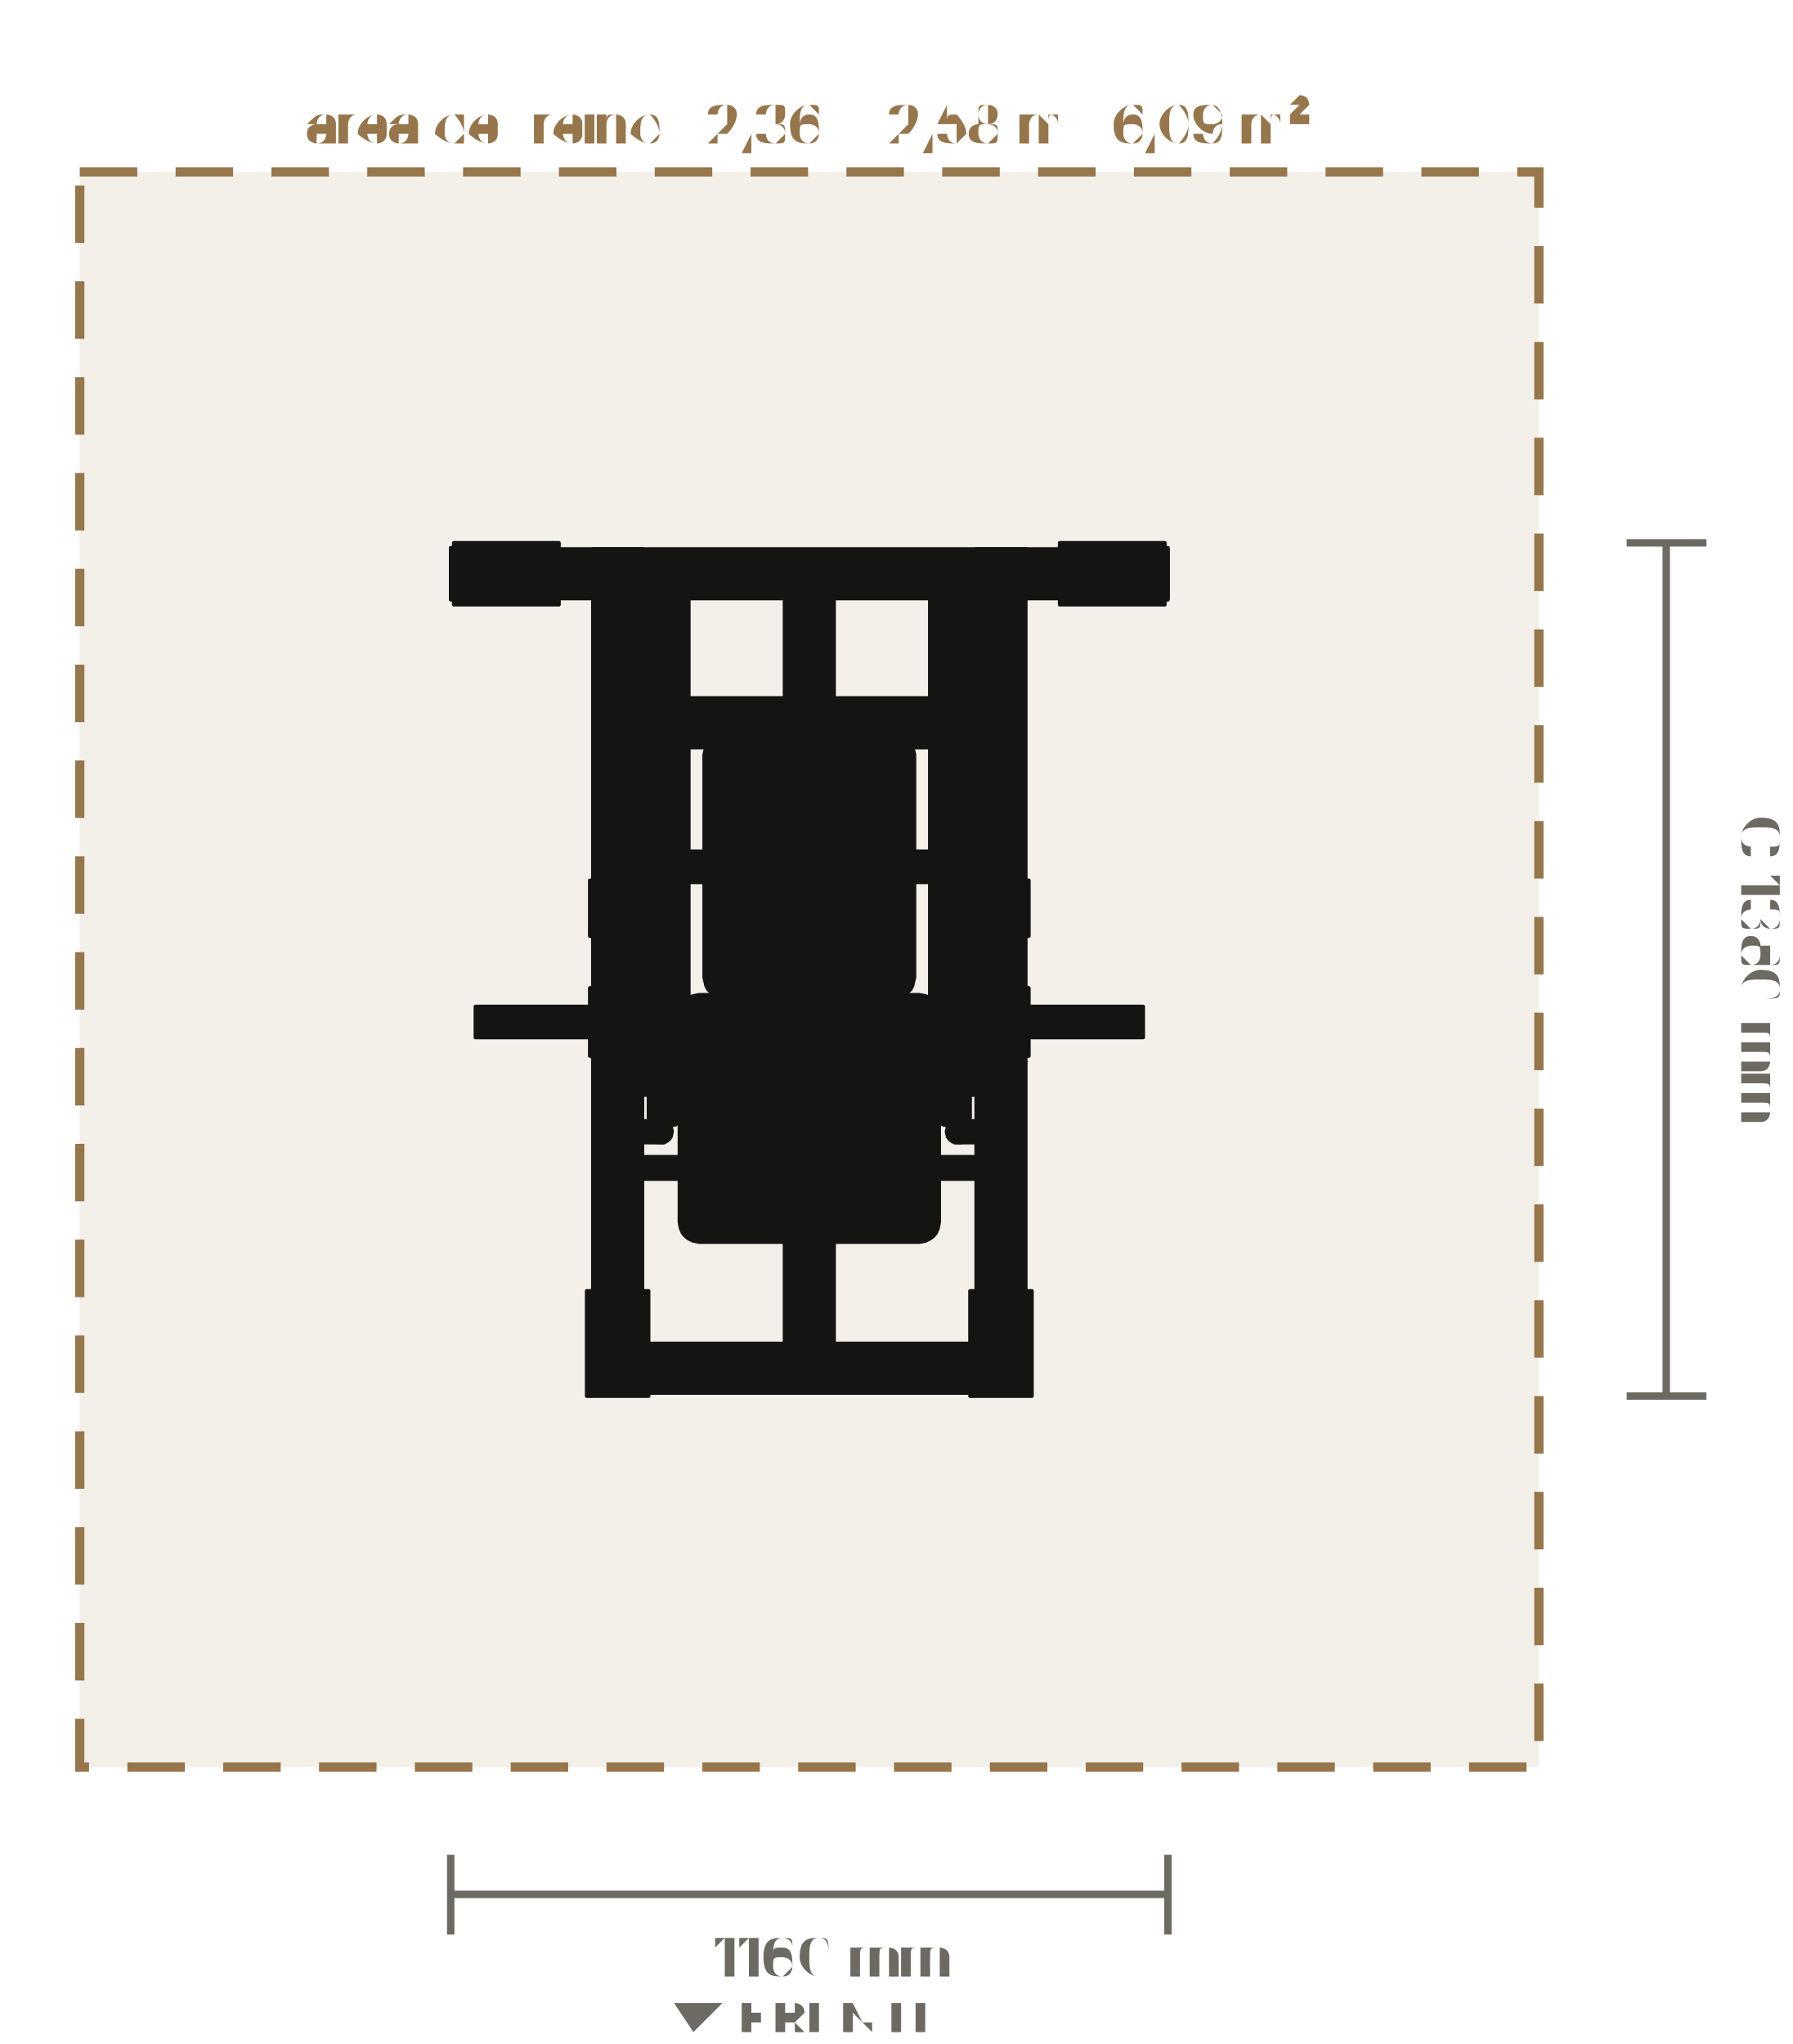
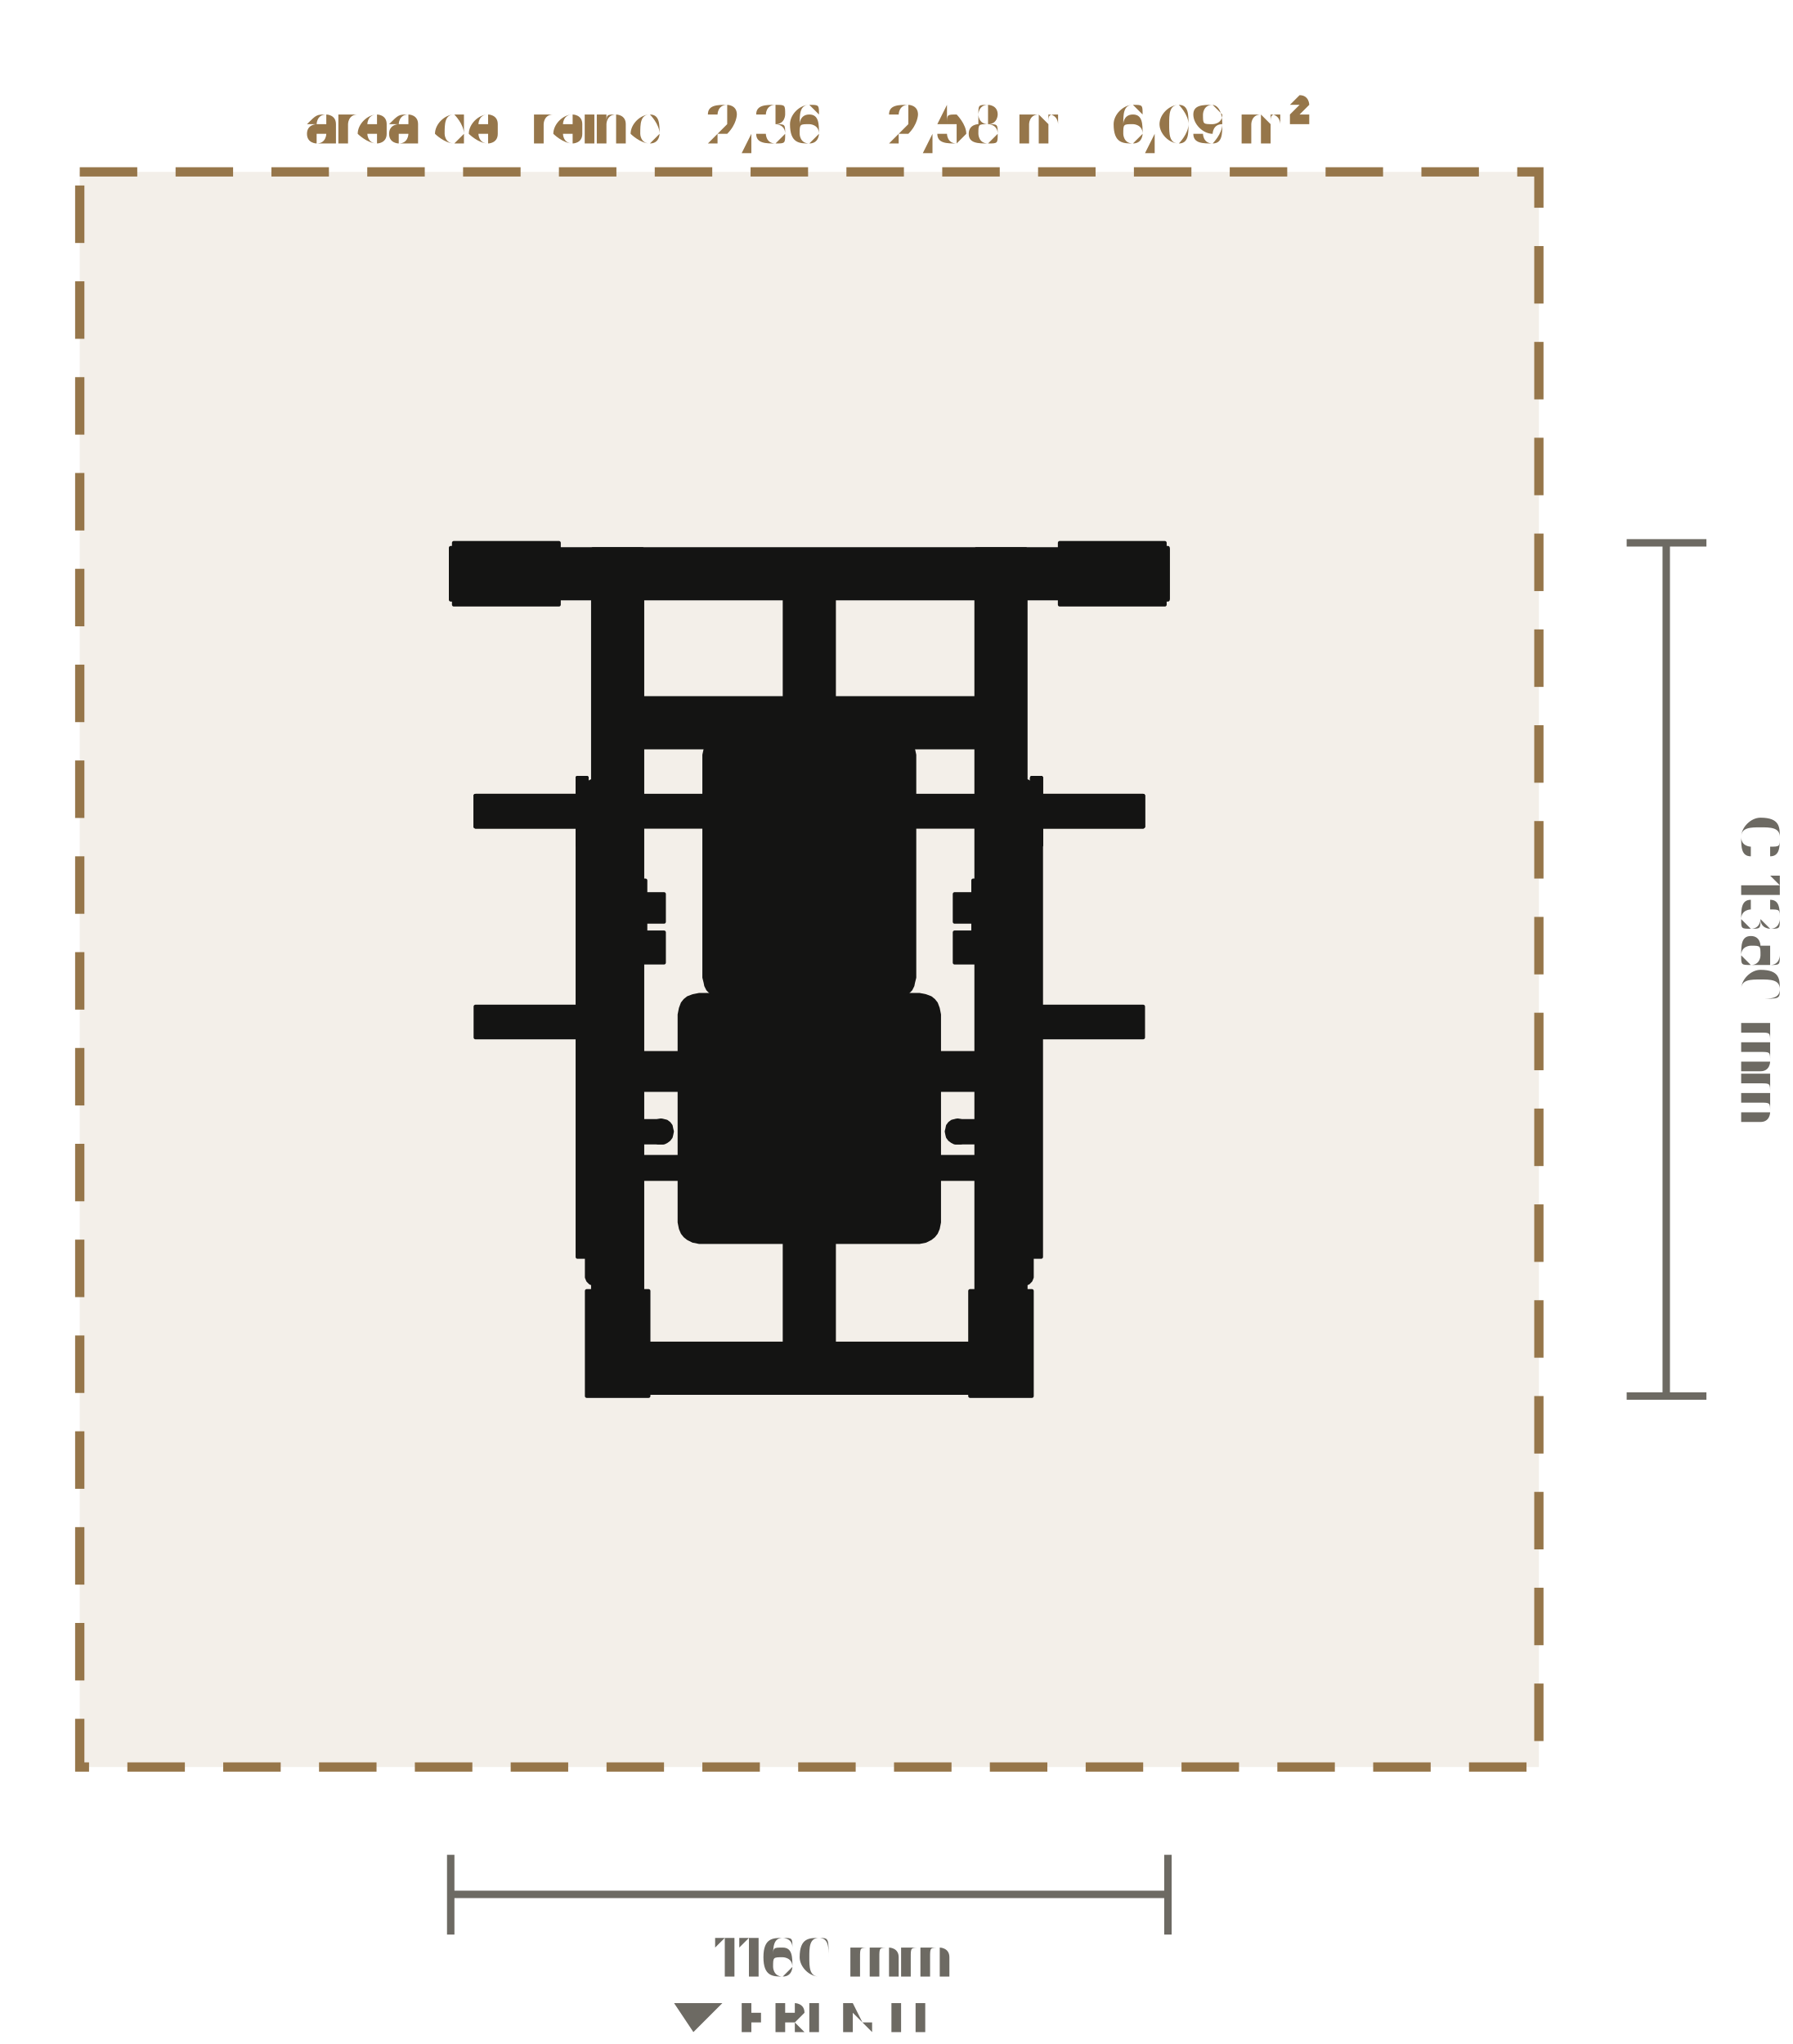
<svg xmlns="http://www.w3.org/2000/svg" viewBox="-1.309 -1.568 2.9 3.306" role="img" aria-label="Planta do Supino Inclinado Articulado (LD-A040): 1160 × 1380 mm, com 60 cm de área de treino em volta" data-equipment="LD-A040" data-unit="m">
  <rect class="eq-zone" x="-1.18" y="-1.29" width="2.36" height="2.58" style="fill:#96764a;fill-opacity:.12;stroke:#96764a;stroke-width:0.015;stroke-dasharray:0.093 0.062" />
  <text class="eq-zone-label" x="0" y="-1.337" style="font-family:Barlow,Inter,Arial,sans-serif;font-size:0.088px;fill:#96764a;text-anchor:middle">área de treino · 2,36 × 2,58 m · 6,09 m²</text>
  <g class="eq-parts">
    <polygon class="eq-part" points="-0.35,-0.68 -0.27,-0.68 -0.27,0.685 -0.35,0.685" style="fill:#141413;stroke:#141413;stroke-width:0.006;stroke-linejoin:round" />
    <polygon class="eq-part" points="-0.575,-0.69 -0.405,-0.69 -0.405,-0.59 -0.575,-0.59" style="fill:#141413;stroke:#141413;stroke-width:0.006;stroke-linejoin:round" />
    <polygon class="eq-part" points="-0.556,-0.64 -0.556,-0.643 -0.554,-0.646 -0.553,-0.648 -0.55,-0.65 -0.548,-0.651 -0.545,-0.651 -0.542,-0.651 -0.539,-0.65 -0.537,-0.648 -0.535,-0.646 -0.534,-0.643 -0.534,-0.64 -0.534,-0.637 -0.535,-0.635 -0.537,-0.632 -0.539,-0.631 -0.542,-0.629 -0.545,-0.629 -0.548,-0.629 -0.55,-0.631 -0.553,-0.632 -0.554,-0.635 -0.556,-0.637" style="fill:#141413;stroke:#141413;stroke-width:0.006;stroke-linejoin:round" />
    <polygon class="eq-part" points="-0.446,-0.64 -0.446,-0.643 -0.445,-0.646 -0.443,-0.648 -0.441,-0.65 -0.438,-0.651 -0.435,-0.651 -0.432,-0.651 -0.429,-0.65 -0.427,-0.648 -0.425,-0.646 -0.424,-0.643 -0.424,-0.64 -0.424,-0.637 -0.425,-0.635 -0.427,-0.632 -0.429,-0.631 -0.432,-0.629 -0.435,-0.629 -0.438,-0.629 -0.441,-0.631 -0.443,-0.632 -0.445,-0.635 -0.446,-0.637" style="fill:#141413;stroke:#141413;stroke-width:0.006;stroke-linejoin:round" />
    <polygon class="eq-part" points="-0.36,0.52 -0.26,0.52 -0.26,0.69 -0.36,0.69" style="fill:#141413;stroke:#141413;stroke-width:0.006;stroke-linejoin:round" />
    <polygon class="eq-part" points="-0.321,0.55 -0.321,0.547 -0.32,0.545 -0.318,0.542 -0.316,0.541 -0.313,0.539 -0.31,0.539 -0.307,0.539 -0.304,0.541 -0.302,0.542 -0.3,0.545 -0.299,0.547 -0.299,0.55 -0.299,0.553 -0.3,0.556 -0.302,0.558 -0.304,0.56 -0.307,0.561 -0.31,0.561 -0.313,0.561 -0.316,0.56 -0.318,0.558 -0.32,0.556 -0.321,0.553" style="fill:#141413;stroke:#141413;stroke-width:0.006;stroke-linejoin:round" />
    <polygon class="eq-part" points="-0.321,0.66 -0.321,0.657 -0.32,0.655 -0.318,0.652 -0.316,0.651 -0.313,0.649 -0.31,0.649 -0.307,0.649 -0.304,0.651 -0.302,0.652 -0.3,0.655 -0.299,0.657 -0.299,0.66 -0.299,0.663 -0.3,0.666 -0.302,0.668 -0.304,0.67 -0.307,0.671 -0.31,0.671 -0.313,0.671 -0.316,0.67 -0.318,0.668 -0.32,0.666 -0.321,0.663" style="fill:#141413;stroke:#141413;stroke-width:0.006;stroke-linejoin:round" />
    <polygon class="eq-part" points="-0.58,-0.682 -0.568,-0.682 -0.568,-0.598 -0.58,-0.598" style="fill:#141413;stroke:#141413;stroke-width:0.006;stroke-linejoin:round" />
    <polygon class="eq-part" points="-0.352,0.673 -0.268,0.673 -0.268,0.685 -0.352,0.685" style="fill:#141413;stroke:#141413;stroke-width:0.006;stroke-linejoin:round" />
    <polygon class="eq-part" points="0.27,-0.68 0.35,-0.68 0.35,0.685 0.27,0.685" style="fill:#141413;stroke:#141413;stroke-width:0.006;stroke-linejoin:round" />
    <polygon class="eq-part" points="0.405,-0.69 0.575,-0.69 0.575,-0.59 0.405,-0.59" style="fill:#141413;stroke:#141413;stroke-width:0.006;stroke-linejoin:round" />
    <polygon class="eq-part" points="0.424,-0.64 0.424,-0.643 0.425,-0.646 0.427,-0.648 0.429,-0.65 0.432,-0.651 0.435,-0.651 0.438,-0.651 0.441,-0.65 0.443,-0.648 0.445,-0.646 0.446,-0.643 0.446,-0.64 0.446,-0.637 0.445,-0.635 0.443,-0.632 0.441,-0.631 0.438,-0.629 0.435,-0.629 0.432,-0.629 0.429,-0.631 0.427,-0.632 0.425,-0.635 0.424,-0.637" style="fill:#141413;stroke:#141413;stroke-width:0.006;stroke-linejoin:round" />
    <polygon class="eq-part" points="0.534,-0.64 0.534,-0.643 0.535,-0.646 0.537,-0.648 0.539,-0.65 0.542,-0.651 0.545,-0.651 0.548,-0.651 0.55,-0.65 0.553,-0.648 0.554,-0.646 0.556,-0.643 0.556,-0.64 0.556,-0.637 0.554,-0.635 0.553,-0.632 0.55,-0.631 0.548,-0.629 0.545,-0.629 0.542,-0.629 0.539,-0.631 0.537,-0.632 0.535,-0.635 0.534,-0.637" style="fill:#141413;stroke:#141413;stroke-width:0.006;stroke-linejoin:round" />
    <polygon class="eq-part" points="0.26,0.52 0.36,0.52 0.36,0.69 0.26,0.69" style="fill:#141413;stroke:#141413;stroke-width:0.006;stroke-linejoin:round" />
    <polygon class="eq-part" points="0.299,0.55 0.299,0.547 0.3,0.545 0.302,0.542 0.304,0.541 0.307,0.539 0.31,0.539 0.313,0.539 0.316,0.541 0.318,0.542 0.32,0.545 0.321,0.547 0.321,0.55 0.321,0.553 0.32,0.556 0.318,0.558 0.316,0.56 0.313,0.561 0.31,0.561 0.307,0.561 0.304,0.56 0.302,0.558 0.3,0.556 0.299,0.553" style="fill:#141413;stroke:#141413;stroke-width:0.006;stroke-linejoin:round" />
    <polygon class="eq-part" points="0.299,0.66 0.299,0.657 0.3,0.655 0.302,0.652 0.304,0.651 0.307,0.649 0.31,0.649 0.313,0.649 0.316,0.651 0.318,0.652 0.32,0.655 0.321,0.657 0.321,0.66 0.321,0.663 0.32,0.666 0.318,0.668 0.316,0.67 0.313,0.671 0.31,0.671 0.307,0.671 0.304,0.67 0.302,0.668 0.3,0.666 0.299,0.663" style="fill:#141413;stroke:#141413;stroke-width:0.006;stroke-linejoin:round" />
    <polygon class="eq-part" points="0.568,-0.682 0.58,-0.682 0.58,-0.598 0.568,-0.598" style="fill:#141413;stroke:#141413;stroke-width:0.006;stroke-linejoin:round" />
    <polygon class="eq-part" points="0.268,0.673 0.352,0.673 0.352,0.685 0.268,0.685" style="fill:#141413;stroke:#141413;stroke-width:0.006;stroke-linejoin:round" />
    <polygon class="eq-part" points="-0.58,-0.68 0.58,-0.68 0.58,-0.6 -0.58,-0.6" style="fill:#141413;stroke:#141413;stroke-width:0.006;stroke-linejoin:round" />
    <polygon class="eq-part" points="-0.31,0.605 0.31,0.605 0.31,0.685 -0.31,0.685" style="fill:#141413;stroke:#141413;stroke-width:0.006;stroke-linejoin:round" />
    <polygon class="eq-part" points="-0.04,-0.64 0.04,-0.64 0.04,0.645 -0.04,0.645" style="fill:#141413;stroke:#141413;stroke-width:0.006;stroke-linejoin:round" />
    <polygon class="eq-part" points="-0.035,0.218 -0.035,0.215 -0.033,0.212 -0.032,0.209 -0.029,0.207 -0.026,0.206 -0.023,0.206 0.023,0.206 0.026,0.206 0.029,0.207 0.032,0.209 0.033,0.212 0.035,0.215 0.035,0.218 0.035,0.264 0.035,0.267 0.033,0.27 0.032,0.272 0.029,0.274 0.026,0.276 0.023,0.276 -0.023,0.276 -0.026,0.276 -0.029,0.274 -0.032,0.272 -0.033,0.27 -0.035,0.267 -0.035,0.264" style="fill:#141413;stroke:#141413;stroke-width:0.006;stroke-linejoin:round" />
    <polygon class="eq-part" points="0.035,0.218 0.047,0.218 0.047,0.263 0.035,0.263" style="fill:#141413;stroke:#141413;stroke-width:0.006;stroke-linejoin:round" />
    <polygon class="eq-part" points="0.033,0.241 0.033,0.239 0.033,0.237 0.033,0.236 0.034,0.235 0.034,0.234 0.035,0.234 0.115,0.234 0.116,0.234 0.116,0.235 0.117,0.236 0.117,0.237 0.117,0.239 0.117,0.241 0.117,0.243 0.117,0.244 0.117,0.246 0.116,0.247 0.116,0.248 0.115,0.248 0.035,0.248 0.034,0.248 0.034,0.247 0.033,0.246 0.033,0.244 0.033,0.243" style="fill:#141413;stroke:#141413;stroke-width:0.006;stroke-linejoin:round" />
    <polygon class="eq-part" points="-0.21,0.073 -0.208,0.063 -0.205,0.055 -0.201,0.05 -0.196,0.046 -0.188,0.043 -0.178,0.041 0.178,0.041 0.188,0.043 0.196,0.046 0.201,0.05 0.205,0.055 0.208,0.063 0.21,0.073 0.21,0.409 0.208,0.419 0.205,0.426 0.201,0.431 0.196,0.435 0.188,0.439 0.178,0.441 -0.178,0.441 -0.188,0.439 -0.196,0.435 -0.201,0.431 -0.205,0.426 -0.208,0.419 -0.21,0.409" style="fill:#141413;stroke:#141413;stroke-width:0.006;stroke-linejoin:round" />
    <polygon class="eq-part" points="-0.17,-0.347 -0.168,-0.356 -0.167,-0.361 -0.164,-0.366 -0.158,-0.372 -0.153,-0.375 -0.146,-0.378 -0.138,-0.38 0.138,-0.38 0.146,-0.378 0.153,-0.375 0.158,-0.372 0.164,-0.366 0.167,-0.361 0.168,-0.356 0.17,-0.347 0.17,0.013 0.168,0.021 0.167,0.026 0.164,0.032 0.158,0.038 0.153,0.041 0.146,0.044 0.138,0.045 -0.138,0.045 -0.146,0.044 -0.153,0.041 -0.158,0.038 -0.164,0.032 -0.167,0.026 -0.168,0.021 -0.17,0.013" style="fill:#141413;stroke:#141413;stroke-width:0.006;stroke-linejoin:round" />
    <polygon class="eq-part" points="-0.03,-0.316 -0.028,-0.322 -0.024,-0.326 -0.018,-0.327 0.018,-0.327 0.024,-0.326 0.028,-0.322 0.03,-0.316 0.03,-0.021 0.028,-0.015 0.024,-0.011 0.018,-0.009 -0.018,-0.009 -0.024,-0.011 -0.028,-0.015 -0.03,-0.021" style="fill:#141413;stroke:#141413;stroke-width:0.006;stroke-linejoin:round" />
    <polygon class="eq-part" points="0.265,-0.144 0.355,-0.144 0.355,-0.054 0.265,-0.054" style="fill:#141413;stroke:#141413;stroke-width:0.006;stroke-linejoin:round" />
    <polygon class="eq-part" points="0.28,-0.109 0.282,-0.113 0.286,-0.115 0.292,-0.116 0.328,-0.116 0.334,-0.115 0.338,-0.113 0.34,-0.109 0.34,0.338 0.338,0.344 0.334,0.348 0.328,0.349 0.292,0.349 0.286,0.348 0.282,0.344 0.28,0.338" style="fill:#141413;stroke:#141413;stroke-width:0.006;stroke-linejoin:round" />
    <polygon class="eq-part" points="0.15,0.303 0.31,0.303 0.31,0.339 0.15,0.339" style="fill:#141413;stroke:#141413;stroke-width:0.006;stroke-linejoin:round" />
    <polygon class="eq-part" points="0.235,0.253 0.235,0.251 0.235,0.249 0.236,0.247 0.236,0.246 0.237,0.245 0.237,0.245 0.312,0.245 0.313,0.245 0.314,0.246 0.314,0.247 0.315,0.249 0.315,0.251 0.315,0.253 0.315,0.271 0.315,0.273 0.315,0.275 0.314,0.277 0.314,0.279 0.313,0.279 0.312,0.28 0.237,0.28 0.237,0.279 0.236,0.279 0.236,0.277 0.235,0.275 0.235,0.273 0.235,0.271" style="fill:#141413;stroke:#141413;stroke-width:0.006;stroke-linejoin:round" />
    <polygon class="eq-part" points="0.222,0.262 0.223,0.258 0.224,0.253 0.227,0.249 0.231,0.246 0.235,0.245 0.24,0.244 0.245,0.245 0.249,0.246 0.253,0.249 0.256,0.253 0.257,0.258 0.258,0.262 0.257,0.267 0.256,0.271 0.253,0.275 0.249,0.278 0.245,0.28 0.24,0.28 0.235,0.28 0.231,0.278 0.227,0.275 0.224,0.271 0.223,0.267" style="fill:#141413;stroke:#141413;stroke-width:0.006;stroke-linejoin:round" />
    <polygon class="eq-part" points="0.34,0.03 0.355,0.03 0.355,0.14 0.34,0.14" style="fill:#141413;stroke:#141413;stroke-width:0.006;stroke-linejoin:round" />
    <polygon class="eq-part" points="0.355,0.06 0.54,0.06 0.54,0.11 0.355,0.11" style="fill:#141413;stroke:#141413;stroke-width:0.006;stroke-linejoin:round" />
    <polygon class="eq-part" points="-0.355,-0.144 -0.265,-0.144 -0.265,-0.054 -0.355,-0.054" style="fill:#141413;stroke:#141413;stroke-width:0.006;stroke-linejoin:round" />
    <polygon class="eq-part" points="-0.34,-0.109 -0.338,-0.113 -0.334,-0.115 -0.328,-0.116 -0.292,-0.116 -0.286,-0.115 -0.282,-0.113 -0.28,-0.109 -0.28,0.338 -0.282,0.344 -0.286,0.348 -0.292,0.349 -0.328,0.349 -0.334,0.348 -0.338,0.344 -0.34,0.338" style="fill:#141413;stroke:#141413;stroke-width:0.006;stroke-linejoin:round" />
    <polygon class="eq-part" points="-0.31,0.303 -0.15,0.303 -0.15,0.339 -0.31,0.339" style="fill:#141413;stroke:#141413;stroke-width:0.006;stroke-linejoin:round" />
    <polygon class="eq-part" points="-0.315,0.253 -0.315,0.251 -0.315,0.249 -0.314,0.247 -0.314,0.246 -0.313,0.245 -0.312,0.245 -0.237,0.245 -0.237,0.245 -0.236,0.246 -0.236,0.247 -0.235,0.249 -0.235,0.251 -0.235,0.253 -0.235,0.271 -0.235,0.273 -0.235,0.275 -0.236,0.277 -0.236,0.279 -0.237,0.279 -0.237,0.28 -0.312,0.28 -0.313,0.279 -0.314,0.279 -0.314,0.277 -0.315,0.275 -0.315,0.273 -0.315,0.271" style="fill:#141413;stroke:#141413;stroke-width:0.006;stroke-linejoin:round" />
    <polygon class="eq-part" points="-0.258,0.262 -0.257,0.258 -0.256,0.253 -0.253,0.249 -0.249,0.246 -0.245,0.245 -0.24,0.244 -0.235,0.245 -0.231,0.246 -0.227,0.249 -0.224,0.253 -0.223,0.258 -0.222,0.262 -0.223,0.267 -0.224,0.271 -0.227,0.275 -0.231,0.278 -0.235,0.28 -0.24,0.28 -0.245,0.28 -0.249,0.278 -0.253,0.275 -0.256,0.271 -0.257,0.267" style="fill:#141413;stroke:#141413;stroke-width:0.006;stroke-linejoin:round" />
    <polygon class="eq-part" points="-0.355,0.03 -0.34,0.03 -0.34,0.14 -0.355,0.14" style="fill:#141413;stroke:#141413;stroke-width:0.006;stroke-linejoin:round" />
    <polygon class="eq-part" points="-0.54,0.06 -0.355,0.06 -0.355,0.11 -0.54,0.11" style="fill:#141413;stroke:#141413;stroke-width:0.006;stroke-linejoin:round" />
-     <polygon class="eq-part" points="0.21,0.057 0.212,0.051 0.216,0.046 0.222,0.044 0.248,0.044 0.254,0.046 0.258,0.051 0.26,0.057 0.26,0.24 0.258,0.246 0.254,0.251 0.248,0.252 0.222,0.252 0.216,0.251 0.212,0.246 0.21,0.24" style="fill:#141413;stroke:#141413;stroke-width:0.006;stroke-linejoin:round" />
-     <polygon class="eq-part" points="0.21,-0.664 0.212,-0.67 0.216,-0.674 0.222,-0.675 0.248,-0.675 0.254,-0.674 0.258,-0.67 0.26,-0.664 0.26,-0.128 0.258,-0.121 0.254,-0.117 0.248,-0.116 0.222,-0.116 0.216,-0.117 0.212,-0.121 0.21,-0.128" style="fill:#141413;stroke:#141413;stroke-width:0.006;stroke-linejoin:round" />
-     <polygon class="eq-part" points="0.21,-0.166 0.26,-0.166 0.26,0.095 0.21,0.095" style="fill:#141413;stroke:#141413;stroke-width:0.006;stroke-linejoin:round" />
-     <polygon class="eq-part" points="0.21,-0.215 0.26,-0.215 0.26,0.144 0.21,0.144" style="fill:#141413;stroke:#141413;stroke-width:0.006;stroke-linejoin:round" />
-     <polygon class="eq-part" points="0.195,-0.63 0.275,-0.63 0.275,0.203 0.195,0.203" style="fill:#141413;stroke:#141413;stroke-width:0.006;stroke-linejoin:round" />
-     <polygon class="eq-part" points="-0.26,0.057 -0.258,0.051 -0.254,0.046 -0.248,0.044 -0.222,0.044 -0.216,0.046 -0.212,0.051 -0.21,0.057 -0.21,0.24 -0.212,0.246 -0.216,0.251 -0.222,0.252 -0.248,0.252 -0.254,0.251 -0.258,0.246 -0.26,0.24" style="fill:#141413;stroke:#141413;stroke-width:0.006;stroke-linejoin:round" />
-     <polygon class="eq-part" points="-0.26,-0.664 -0.258,-0.67 -0.254,-0.674 -0.248,-0.675 -0.222,-0.675 -0.216,-0.674 -0.212,-0.67 -0.21,-0.664 -0.21,-0.128 -0.212,-0.121 -0.216,-0.117 -0.222,-0.116 -0.248,-0.116 -0.254,-0.117 -0.258,-0.121 -0.26,-0.128" style="fill:#141413;stroke:#141413;stroke-width:0.006;stroke-linejoin:round" />
-     <polygon class="eq-part" points="-0.26,-0.166 -0.21,-0.166 -0.21,0.095 -0.26,0.095" style="fill:#141413;stroke:#141413;stroke-width:0.006;stroke-linejoin:round" />
-     <polygon class="eq-part" points="-0.26,-0.215 -0.21,-0.215 -0.21,0.144 -0.26,0.144" style="fill:#141413;stroke:#141413;stroke-width:0.006;stroke-linejoin:round" />
-     <polygon class="eq-part" points="-0.275,-0.63 -0.195,-0.63 -0.195,0.203 -0.275,0.203" style="fill:#141413;stroke:#141413;stroke-width:0.006;stroke-linejoin:round" />
-     <polygon class="eq-part" points="-0.235,0.065 0.235,0.065 0.235,0.124 -0.235,0.124" style="fill:#141413;stroke:#141413;stroke-width:0.006;stroke-linejoin:round" />
-     <polygon class="eq-part" points="-0.235,-0.191 0.235,-0.191 0.235,-0.141 -0.235,-0.141" style="fill:#141413;stroke:#141413;stroke-width:0.006;stroke-linejoin:round" />
+     <polygon class="eq-part" points="0.31,-0.293 0.31,-0.297 0.312,-0.299 0.314,-0.302 0.316,-0.304 0.319,-0.305 0.322,-0.305 0.348,-0.305 0.351,-0.305 0.354,-0.304 0.356,-0.302 0.358,-0.299 0.36,-0.297 0.36,-0.293 0.36,-0.217 0.36,-0.214 0.358,-0.211 0.356,-0.209 0.354,-0.207 0.351,-0.206 0.348,-0.205 0.322,-0.205 0.319,-0.206 0.316,-0.207 0.314,-0.209 0.312,-0.211 0.31,-0.214 0.31,-0.217" style="fill:#141413;stroke:#141413;stroke-width:0.006;stroke-linejoin:round" />
+     <polygon class="eq-part" points="0.31,-0.027 0.312,-0.033 0.316,-0.037 0.322,-0.039 0.348,-0.039 0.354,-0.037 0.358,-0.033 0.36,-0.027 0.36,0.498 0.358,0.503 0.354,0.507 0.348,0.509 0.322,0.509 0.316,0.507 0.312,0.503 0.31,0.498" style="fill:#141413;stroke:#141413;stroke-width:0.006;stroke-linejoin:round" />
+     <polygon class="eq-part" points="0.31,-0.256 0.36,-0.256 0.36,0.165 0.31,0.165" style="fill:#141413;stroke:#141413;stroke-width:0.006;stroke-linejoin:round" />
+     <polygon class="eq-part" points="0.31,-0.256 0.36,-0.256 0.36,0.182 0.31,0.182" style="fill:#141413;stroke:#141413;stroke-width:0.006;stroke-linejoin:round" />
+     <polygon class="eq-part" points="0.31,-0.256 0.36,-0.256 0.36,0.062 0.31,0.062" style="fill:#141413;stroke:#141413;stroke-width:0.006;stroke-linejoin:round" />
+     <polygon class="eq-part" points="0.295,-0.256 0.375,-0.256 0.375,0.465 0.295,0.465" style="fill:#141413;stroke:#141413;stroke-width:0.006;stroke-linejoin:round" />
+     <polygon class="eq-part" points="0.36,-0.31 0.375,-0.31 0.375,-0.201 0.36,-0.201" style="fill:#141413;stroke:#141413;stroke-width:0.006;stroke-linejoin:round" />
+     <polygon class="eq-part" points="0.375,-0.281 0.54,-0.281 0.54,-0.231 0.375,-0.231" style="fill:#141413;stroke:#141413;stroke-width:0.006;stroke-linejoin:round" />
+     <polygon class="eq-part" points="0.36,-0.31 0.375,-0.31 0.375,-0.201 0.36,-0.201" style="fill:#141413;stroke:#141413;stroke-width:0.006;stroke-linejoin:round" />
+     <polygon class="eq-part" points="0.375,-0.281 0.54,-0.281 0.54,-0.231 0.375,-0.231" style="fill:#141413;stroke:#141413;stroke-width:0.006;stroke-linejoin:round" />
+     <polygon class="eq-part" points="0.36,-0.31 0.375,-0.31 0.375,-0.201 0.36,-0.201" style="fill:#141413;stroke:#141413;stroke-width:0.006;stroke-linejoin:round" />
+     <polygon class="eq-part" points="0.375,-0.281 0.54,-0.281 0.54,-0.231 0.375,-0.231" style="fill:#141413;stroke:#141413;stroke-width:0.006;stroke-linejoin:round" />
+     <polygon class="eq-part" points="0.235,-0.06 0.335,-0.06 0.335,-0.011 0.235,-0.011" style="fill:#141413;stroke:#141413;stroke-width:0.006;stroke-linejoin:round" />
+     <polygon class="eq-part" points="-0.36,-0.293 -0.36,-0.297 -0.358,-0.299 -0.356,-0.302 -0.354,-0.304 -0.351,-0.305 -0.348,-0.305 -0.322,-0.305 -0.319,-0.305 -0.316,-0.304 -0.314,-0.302 -0.312,-0.299 -0.31,-0.297 -0.31,-0.293 -0.31,-0.217 -0.31,-0.214 -0.312,-0.211 -0.314,-0.209 -0.316,-0.207 -0.319,-0.206 -0.322,-0.205 -0.348,-0.205 -0.351,-0.206 -0.354,-0.207 -0.356,-0.209 -0.358,-0.211 -0.36,-0.214 -0.36,-0.217" style="fill:#141413;stroke:#141413;stroke-width:0.006;stroke-linejoin:round" />
+     <polygon class="eq-part" points="-0.36,-0.027 -0.358,-0.033 -0.354,-0.037 -0.348,-0.039 -0.322,-0.039 -0.316,-0.037 -0.312,-0.033 -0.31,-0.027 -0.31,0.498 -0.312,0.503 -0.316,0.507 -0.322,0.509 -0.348,0.509 -0.354,0.507 -0.358,0.503 -0.36,0.498" style="fill:#141413;stroke:#141413;stroke-width:0.006;stroke-linejoin:round" />
+     <polygon class="eq-part" points="-0.36,-0.256 -0.31,-0.256 -0.31,0.165 -0.36,0.165" style="fill:#141413;stroke:#141413;stroke-width:0.006;stroke-linejoin:round" />
+     <polygon class="eq-part" points="-0.36,-0.256 -0.31,-0.256 -0.31,0.182 -0.36,0.182" style="fill:#141413;stroke:#141413;stroke-width:0.006;stroke-linejoin:round" />
+     <polygon class="eq-part" points="-0.36,-0.256 -0.31,-0.256 -0.31,0.062 -0.36,0.062" style="fill:#141413;stroke:#141413;stroke-width:0.006;stroke-linejoin:round" />
+     <polygon class="eq-part" points="-0.375,-0.256 -0.295,-0.256 -0.295,0.465 -0.375,0.465" style="fill:#141413;stroke:#141413;stroke-width:0.006;stroke-linejoin:round" />
+     <polygon class="eq-part" points="-0.375,-0.31 -0.36,-0.31 -0.36,-0.201 -0.375,-0.201" style="fill:#141413;stroke:#141413;stroke-width:0.006;stroke-linejoin:round" />
+     <polygon class="eq-part" points="-0.54,-0.281 -0.375,-0.281 -0.375,-0.231 -0.54,-0.231" style="fill:#141413;stroke:#141413;stroke-width:0.006;stroke-linejoin:round" />
+     <polygon class="eq-part" points="-0.375,-0.31 -0.36,-0.31 -0.36,-0.201 -0.375,-0.201" style="fill:#141413;stroke:#141413;stroke-width:0.006;stroke-linejoin:round" />
+     <polygon class="eq-part" points="-0.54,-0.281 -0.375,-0.281 -0.375,-0.231 -0.54,-0.231" style="fill:#141413;stroke:#141413;stroke-width:0.006;stroke-linejoin:round" />
+     <polygon class="eq-part" points="-0.375,-0.31 -0.36,-0.31 -0.36,-0.201 -0.375,-0.201" style="fill:#141413;stroke:#141413;stroke-width:0.006;stroke-linejoin:round" />
+     <polygon class="eq-part" points="-0.54,-0.281 -0.375,-0.281 -0.375,-0.231 -0.54,-0.231" style="fill:#141413;stroke:#141413;stroke-width:0.006;stroke-linejoin:round" />
+     <polygon class="eq-part" points="-0.335,-0.06 -0.235,-0.06 -0.235,-0.011 -0.335,-0.011" style="fill:#141413;stroke:#141413;stroke-width:0.006;stroke-linejoin:round" />
+     <polygon class="eq-part" points="-0.335,0.135 0.335,0.135 0.335,0.195 -0.335,0.195" style="fill:#141413;stroke:#141413;stroke-width:0.006;stroke-linejoin:round" />
+     <polygon class="eq-part" points="-0.335,-0.281 0.335,-0.281 0.335,-0.231 -0.335,-0.231" style="fill:#141413;stroke:#141413;stroke-width:0.006;stroke-linejoin:round" />
+     <polygon class="eq-part" points="-0.335,-0.281 0.335,-0.281 0.335,-0.231 -0.335,-0.231" style="fill:#141413;stroke:#141413;stroke-width:0.006;stroke-linejoin:round" />
    <polygon class="eq-part" points="0.235,-0.122 0.28,-0.122 0.28,-0.077 0.235,-0.077" style="fill:#141413;stroke:#141413;stroke-width:0.006;stroke-linejoin:round" />
    <polygon class="eq-part" points="-0.28,-0.122 -0.235,-0.122 -0.235,-0.077 -0.28,-0.077" style="fill:#141413;stroke:#141413;stroke-width:0.006;stroke-linejoin:round" />
    <polygon class="eq-part" points="-0.31,-0.439 0.31,-0.439 0.31,-0.359 -0.31,-0.359" style="fill:#141413;stroke:#141413;stroke-width:0.006;stroke-linejoin:round" />
    <polygon class="eq-part" points="0.275,-0.479 0.287,-0.479 0.287,-0.319 0.275,-0.319" style="fill:#141413;stroke:#141413;stroke-width:0.006;stroke-linejoin:round" />
    <polygon class="eq-part" points="0.287,-0.46 0.295,-0.46 0.295,-0.438 0.287,-0.438" style="fill:#141413;stroke:#141413;stroke-width:0.006;stroke-linejoin:round" />
    <polygon class="eq-part" points="0.287,-0.36 0.295,-0.36 0.295,-0.338 0.287,-0.338" style="fill:#141413;stroke:#141413;stroke-width:0.006;stroke-linejoin:round" />
    <polygon class="eq-part" points="-0.287,-0.479 -0.275,-0.479 -0.275,-0.319 -0.287,-0.319" style="fill:#141413;stroke:#141413;stroke-width:0.006;stroke-linejoin:round" />
    <polygon class="eq-part" points="-0.295,-0.46 -0.287,-0.46 -0.287,-0.438 -0.295,-0.438" style="fill:#141413;stroke:#141413;stroke-width:0.006;stroke-linejoin:round" />
    <polygon class="eq-part" points="-0.295,-0.36 -0.287,-0.36 -0.287,-0.338 -0.295,-0.338" style="fill:#141413;stroke:#141413;stroke-width:0.006;stroke-linejoin:round" />
  </g>
  <line class="eq-dim" x1="-0.58" y1="1.496" x2="0.58" y2="1.496" style="stroke:#6d6a63;stroke-width:0.012" />
  <line class="eq-dim" x1="-0.58" y1="1.432" x2="-0.58" y2="1.561" style="stroke:#6d6a63;stroke-width:0.012" />
  <line class="eq-dim" x1="0.58" y1="1.432" x2="0.58" y2="1.561" style="stroke:#6d6a63;stroke-width:0.012" />
  <text class="eq-text" x="0" y="1.627" style="font-family:Barlow,Inter,Arial,sans-serif;font-size:0.093px;fill:#6d6a63;text-anchor:middle">L 1160 mm</text>
  <line class="eq-dim" x1="1.386" y1="-0.69" x2="1.386" y2="0.69" style="stroke:#6d6a63;stroke-width:0.012" />
  <line class="eq-dim" x1="1.322" y1="-0.69" x2="1.451" y2="-0.69" style="stroke:#6d6a63;stroke-width:0.012" />
  <line class="eq-dim" x1="1.322" y1="0.69" x2="1.451" y2="0.69" style="stroke:#6d6a63;stroke-width:0.012" />
  <text class="eq-text" x="1.507" y="0" transform="rotate(90 1.5072 0)" style="font-family:Barlow,Inter,Arial,sans-serif;font-size:0.093px;fill:#6d6a63;text-anchor:middle">C 1380 mm</text>
  <text class="eq-text" x="0" y="1.719" style="font-family:Barlow,Inter,Arial,sans-serif;font-size:0.093px;fill:#6d6a63;text-anchor:middle;font-size:0.074px;letter-spacing:.1em">▼ FRENTE</text>
</svg>
